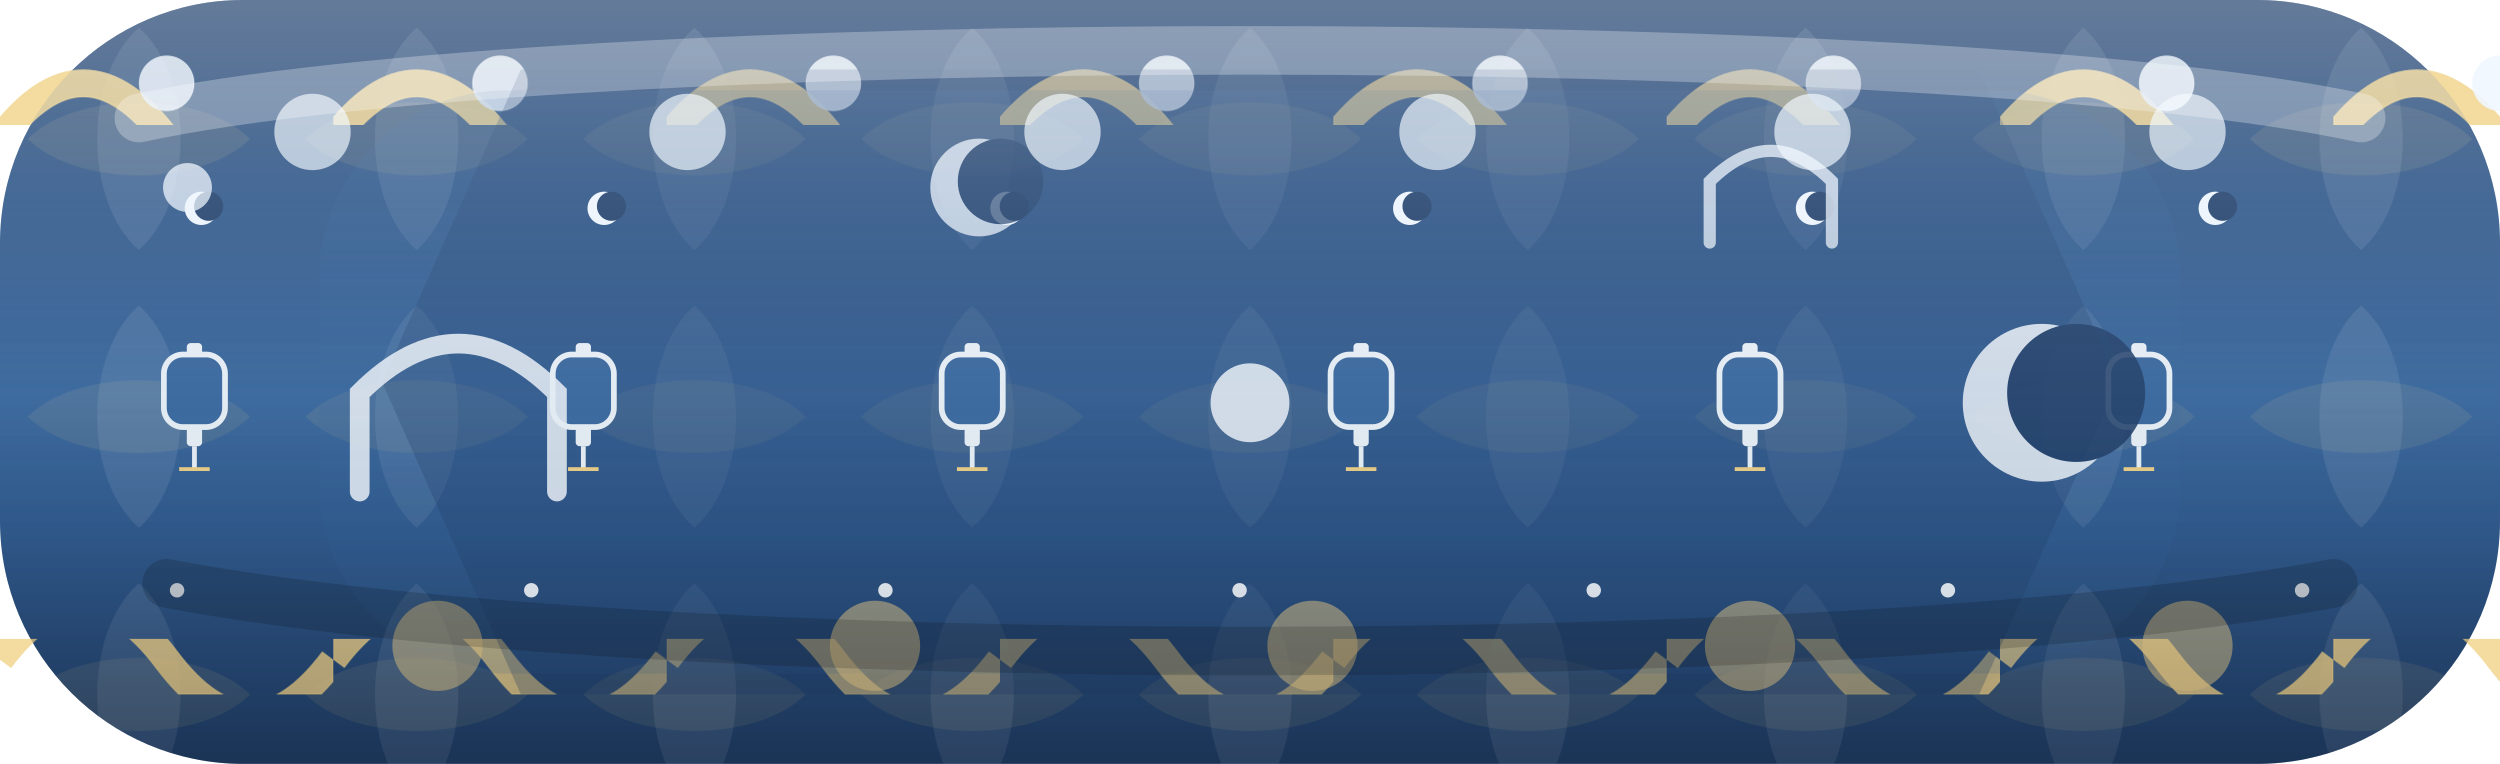
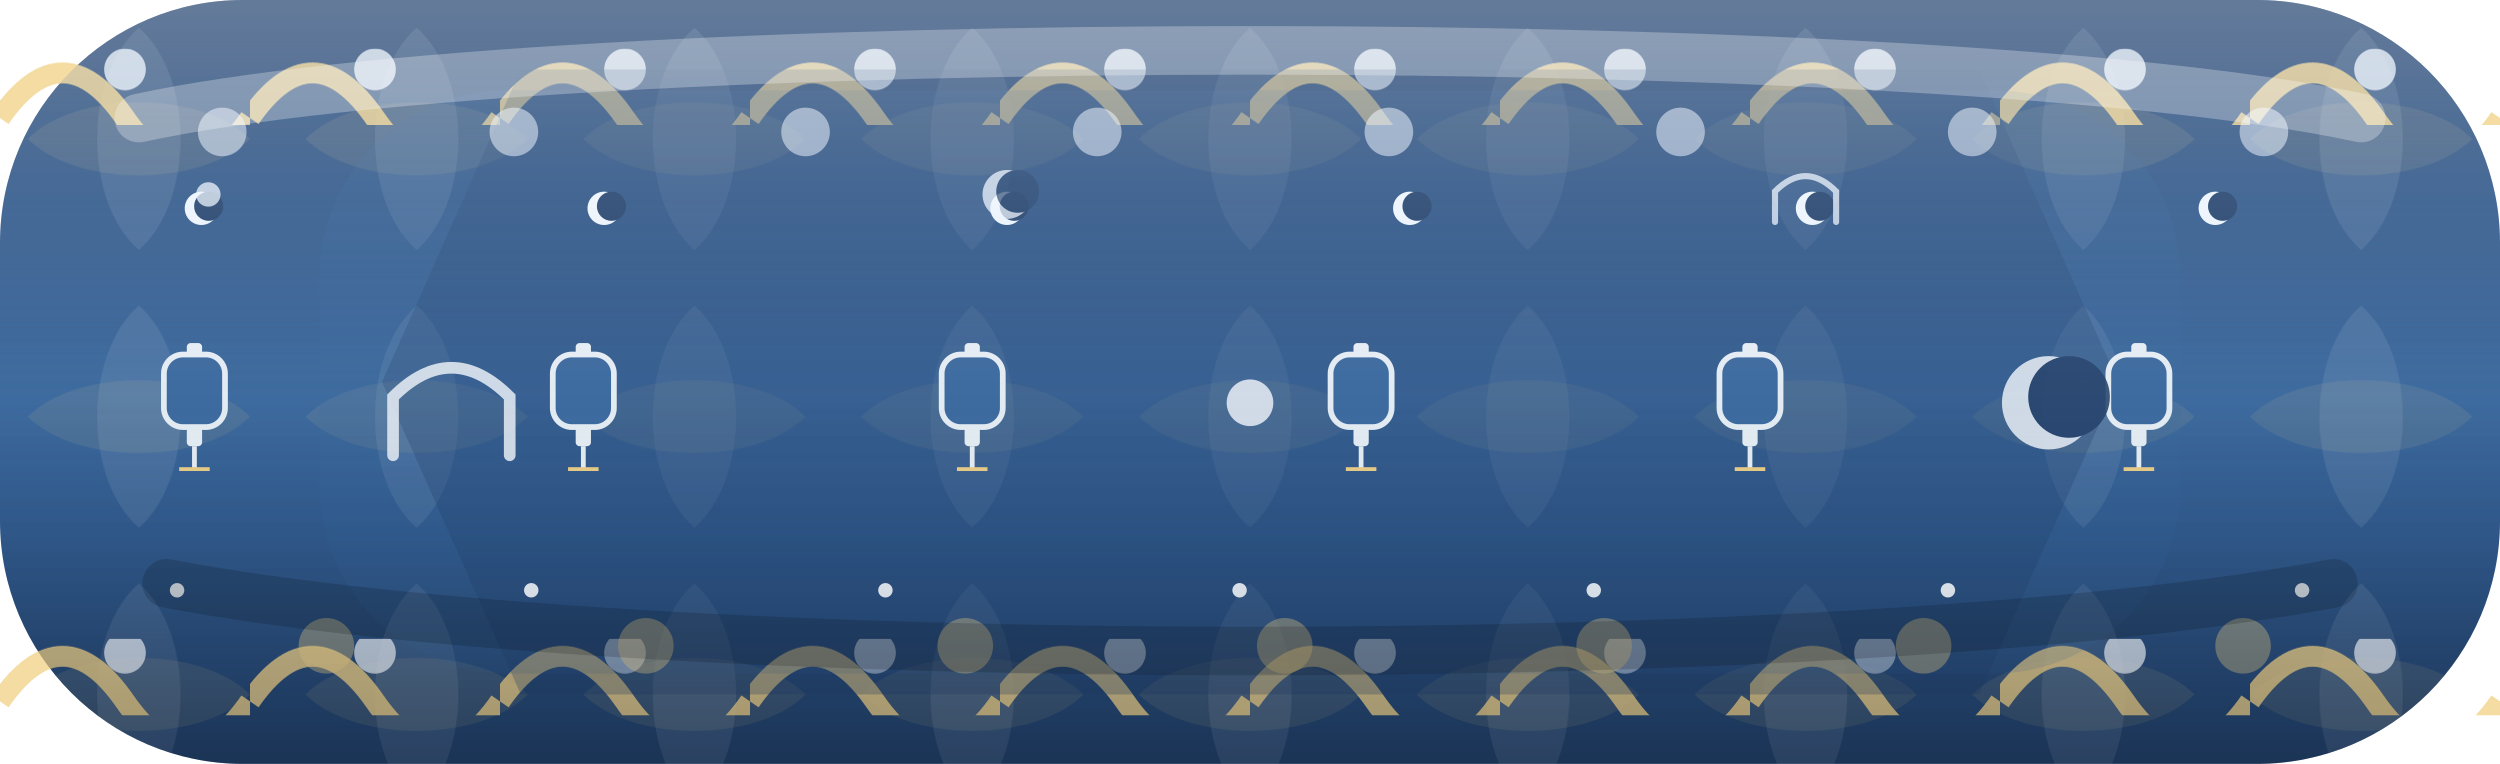
<svg xmlns="http://www.w3.org/2000/svg" width="720" height="220" viewBox="0 0 720 220">
  <defs>
    <linearGradient id="bg" x1="0" y1="0" x2="0" y2="1">
      <stop offset="0%" stop-color="#22426e" />
      <stop offset="52%" stop-color="#3b6ca5" />
      <stop offset="100%" stop-color="#22426e" />
    </linearGradient>
    <linearGradient id="satin" x1="0" y1="0" x2="0" y2="1">
      <stop offset="0%" stop-color="rgba(255,255,255,0.30)" />
      <stop offset="24%" stop-color="rgba(255,255,255,0.12)" />
      <stop offset="70%" stop-color="rgba(0,0,0,0.06)" />
      <stop offset="100%" stop-color="rgba(0,0,0,0.22)" />
    </linearGradient>
    <pattern id="brocade-eid3" width="80" height="80" patternUnits="userSpaceOnUse">
      <path d="M 40 8 C 56 22, 56 58, 40 72 C 24 58, 24 22, 40 8 Z" fill="#eef6ff" opacity="0.10" />
      <path d="M 8 40 C 22 26, 58 26, 72 40 C 58 54, 22 54, 8 40 Z" fill="#f1d48d" opacity="0.10" />
    </pattern>
-     <pattern id="trim-eid3" width="96" height="50" patternUnits="userSpaceOnUse">
-       <path d="M 0 40 Q 24 8 48 40 T 96 40" stroke="#f1d48d" stroke-width="8" fill="none" opacity="0.94" />
-       <circle cx="48" cy="24" r="8" fill="#eef6ff" opacity="0.9" />
+     <pattern id="trim-eid3" width="72" height="42" patternUnits="userSpaceOnUse">
+       <path d="M 0 34 Q 18 8 36 34 T 72 34" stroke="#f1d48d" stroke-width="6" fill="none" opacity="0.9" />
+       <circle cx="36" cy="20" r="6" fill="#eef6ff" opacity="0.84" />
    </pattern>
  </defs>
  <rect width="720" height="220" rx="70" fill="url(#bg)" />
  <rect x="0" y="0" width="720" height="220" rx="70" fill="url(#brocade-eid3)" />
  <rect x="0" y="14" width="720" height="22" fill="url(#trim-eid3)" opacity="0.90" />
  <rect x="0" y="184" width="720" height="22" fill="url(#trim-eid3)" opacity="0.90" />
  <rect x="92" y="26" width="536" height="168" rx="54" fill="#3b6ca5" opacity="0.16" />
  <path d="M 150 20 L 570 20 L 610 110 L 570 200 L 150 200 L 110 110 Z" fill="#22426e" opacity="0.28" />
  <g transform="translate(56 112)">
    <rect x="-2.2" y="-13.2" width="4.4" height="4.4" rx="1.1" fill="#eef6ff" />
    <rect x="-8.8" y="-9.9" width="17.6" height="20.9" rx="5.5" fill="#3b6ca5" stroke="#eef6ff" stroke-width="1.65" />
    <rect x="-2.2" y="11" width="4.4" height="5.5" rx="1.1" fill="#eef6ff" />
    <path d="M 0 16.5 L 0 23.1" stroke="#eef6ff" stroke-width="1.375" />
    <path d="M -4.4 23.1 L 4.4 23.1" stroke="#f1d48d" stroke-width="1.1" />
  </g>
  <g transform="translate(168 112)">
    <rect x="-2.2" y="-13.2" width="4.4" height="4.4" rx="1.1" fill="#eef6ff" />
    <rect x="-8.8" y="-9.9" width="17.6" height="20.9" rx="5.5" fill="#3b6ca5" stroke="#eef6ff" stroke-width="1.65" />
    <rect x="-2.2" y="11" width="4.4" height="5.5" rx="1.1" fill="#eef6ff" />
    <path d="M 0 16.5 L 0 23.1" stroke="#eef6ff" stroke-width="1.375" />
    <path d="M -4.4 23.1 L 4.4 23.1" stroke="#f1d48d" stroke-width="1.1" />
  </g>
  <g transform="translate(280 112)">
    <rect x="-2.2" y="-13.2" width="4.4" height="4.4" rx="1.1" fill="#eef6ff" />
    <rect x="-8.8" y="-9.9" width="17.6" height="20.9" rx="5.5" fill="#3b6ca5" stroke="#eef6ff" stroke-width="1.65" />
    <rect x="-2.2" y="11" width="4.4" height="5.5" rx="1.1" fill="#eef6ff" />
    <path d="M 0 16.5 L 0 23.1" stroke="#eef6ff" stroke-width="1.375" />
    <path d="M -4.4 23.1 L 4.4 23.1" stroke="#f1d48d" stroke-width="1.1" />
  </g>
  <g transform="translate(392 112)">
    <rect x="-2.2" y="-13.2" width="4.4" height="4.4" rx="1.1" fill="#eef6ff" />
    <rect x="-8.8" y="-9.9" width="17.6" height="20.9" rx="5.5" fill="#3b6ca5" stroke="#eef6ff" stroke-width="1.65" />
    <rect x="-2.2" y="11" width="4.4" height="5.5" rx="1.1" fill="#eef6ff" />
    <path d="M 0 16.5 L 0 23.1" stroke="#eef6ff" stroke-width="1.375" />
    <path d="M -4.4 23.1 L 4.4 23.1" stroke="#f1d48d" stroke-width="1.1" />
  </g>
  <g transform="translate(504 112)">
    <rect x="-2.2" y="-13.2" width="4.4" height="4.4" rx="1.1" fill="#eef6ff" />
    <rect x="-8.8" y="-9.9" width="17.6" height="20.9" rx="5.5" fill="#3b6ca5" stroke="#eef6ff" stroke-width="1.65" />
    <rect x="-2.2" y="11" width="4.4" height="5.5" rx="1.1" fill="#eef6ff" />
    <path d="M 0 16.5 L 0 23.1" stroke="#eef6ff" stroke-width="1.375" />
    <path d="M -4.4 23.1 L 4.4 23.1" stroke="#f1d48d" stroke-width="1.1" />
  </g>
  <g transform="translate(616 112)">
    <rect x="-2.2" y="-13.2" width="4.4" height="4.4" rx="1.1" fill="#eef6ff" />
    <rect x="-8.8" y="-9.9" width="17.6" height="20.9" rx="5.5" fill="#3b6ca5" stroke="#eef6ff" stroke-width="1.65" />
    <rect x="-2.2" y="11" width="4.4" height="5.5" rx="1.1" fill="#eef6ff" />
    <path d="M 0 16.5 L 0 23.1" stroke="#eef6ff" stroke-width="1.375" />
    <path d="M -4.4 23.1 L 4.4 23.1" stroke="#f1d48d" stroke-width="1.1" />
  </g>
  <g transform="translate(58 60)">
    <circle r="4.8" fill="#eef6ff" />
    <circle cx="2.1" cy="-0.6" r="4.2" fill="#22426e" />
  </g>
  <g transform="translate(174 60)">
    <circle r="4.8" fill="#eef6ff" />
    <circle cx="2.1" cy="-0.6" r="4.2" fill="#22426e" />
  </g>
  <g transform="translate(290 60)">
    <circle r="4.8" fill="#eef6ff" />
    <circle cx="2.1" cy="-0.6" r="4.2" fill="#22426e" />
  </g>
  <g transform="translate(406 60)">
    <circle r="4.8" fill="#eef6ff" />
    <circle cx="2.1" cy="-0.6" r="4.2" fill="#22426e" />
  </g>
  <g transform="translate(522 60)">
    <circle r="4.8" fill="#eef6ff" />
    <circle cx="2.1" cy="-0.6" r="4.2" fill="#22426e" />
  </g>
  <g transform="translate(638 60)">
    <circle r="4.8" fill="#eef6ff" />
    <circle cx="2.1" cy="-0.6" r="4.2" fill="#22426e" />
  </g>
  <circle cx="51" cy="170" r="2.08" fill="#eef6ff" />
  <circle cx="153" cy="170" r="2.08" fill="#eef6ff" />
  <circle cx="255" cy="170" r="2.08" fill="#eef6ff" />
  <circle cx="357" cy="170" r="2.08" fill="#eef6ff" />
  <circle cx="459" cy="170" r="2.08" fill="#eef6ff" />
  <circle cx="561" cy="170" r="2.08" fill="#eef6ff" />
  <circle cx="663" cy="170" r="2.08" fill="#eef6ff" />
  <g opacity="0.74">
-     <circle cx="54" cy="54" r="7.04" fill="#eef6ff" />
-     <g transform="translate(282 54)">
-       <circle r="14.08" fill="#eef6ff" />
-       <circle cx="6.16" cy="-1.76" r="12.32" fill="#22426e" />
+     <circle cx="60" cy="56" r="3.52" fill="#eef6ff" />
+     <g transform="translate(290 56)">
+       <circle r="7.04" fill="#eef6ff" />
+       <circle cx="3.08" cy="-0.88" r="6.16" fill="#22426e" />
    </g>
-     <g transform="translate(510 54)">
-       <path d="M -17.6 15.84 L -17.6 -1.76 Q 0 -19.36 17.6 -1.76 L 17.6 15.84" stroke="#eef6ff" stroke-width="3.52" fill="none" stroke-linecap="round" />
+     <g transform="translate(520 56)">
+       <path d="M -8.8 7.92 L -8.8 -0.88 Q 0 -9.68 8.8 -0.88 L 8.8 7.92" stroke="#eef6ff" stroke-width="1.76" fill="none" stroke-linecap="round" />
    </g>
  </g>
  <g opacity="0.88">
-     <g transform="translate(132 116)">
-       <path d="M -28.4 25.56 L -28.4 -2.84 Q 0 -31.24 28.4 -2.84 L 28.4 25.56" stroke="#eef6ff" stroke-width="5.68" fill="none" stroke-linecap="round" />
+     <g transform="translate(130 116)">
+       <path d="M -16.8 15.12 L -16.8 -1.68 Q 0 -18.48 16.8 -1.68 L 16.8 15.12" stroke="#eef6ff" stroke-width="3.36" fill="none" stroke-linecap="round" />
    </g>
-     <circle cx="360" cy="116" r="11.36" fill="#eef6ff" />
-     <g transform="translate(588 116)">
-       <circle r="22.72" fill="#eef6ff" />
-       <circle cx="9.94" cy="-2.84" r="19.88" fill="#22426e" />
+     <circle cx="360" cy="116" r="6.72" fill="#eef6ff" />
+     <g transform="translate(590 116)">
+       <circle r="13.44" fill="#eef6ff" />
+       <circle cx="5.88" cy="-1.68" r="11.76" fill="#22426e" />
    </g>
  </g>
-   <g opacity="0.82">
-     <circle cx="90" cy="38" r="11" fill="#eef6ff" opacity="0.82" />
-     <circle cx="198" cy="38" r="11" fill="#eef6ff" opacity="0.82" />
-     <circle cx="306" cy="38" r="11" fill="#eef6ff" opacity="0.82" />
-     <circle cx="414" cy="38" r="11" fill="#eef6ff" opacity="0.82" />
-     <circle cx="522" cy="38" r="11" fill="#eef6ff" opacity="0.82" />
-     <circle cx="630" cy="38" r="11" fill="#eef6ff" opacity="0.82" />
+   <g opacity="0.74">
+     <circle cx="64" cy="38" r="7" fill="#eef6ff" opacity="0.7" />
+     <circle cx="148" cy="38" r="7" fill="#eef6ff" opacity="0.7" />
+     <circle cx="232" cy="38" r="7" fill="#eef6ff" opacity="0.7" />
+     <circle cx="316" cy="38" r="7" fill="#eef6ff" opacity="0.7" />
+     <circle cx="400" cy="38" r="7" fill="#eef6ff" opacity="0.7" />
+     <circle cx="484" cy="38" r="7" fill="#eef6ff" opacity="0.7" />
+     <circle cx="568" cy="38" r="7" fill="#eef6ff" opacity="0.7" />
+     <circle cx="652" cy="38" r="7" fill="#eef6ff" opacity="0.7" />
  </g>
-   <g opacity="0.72">
-     <circle cx="126" cy="186" r="13" fill="#f1d48d" opacity="0.72" />
-     <circle cx="252" cy="186" r="13" fill="#f1d48d" opacity="0.72" />
-     <circle cx="378" cy="186" r="13" fill="#f1d48d" opacity="0.72" />
-     <circle cx="504" cy="186" r="13" fill="#f1d48d" opacity="0.72" />
-     <circle cx="630" cy="186" r="13" fill="#f1d48d" opacity="0.72" />
+   <g opacity="0.64">
+     <circle cx="94" cy="186" r="8" fill="#f1d48d" opacity="0.62" />
+     <circle cx="186" cy="186" r="8" fill="#f1d48d" opacity="0.62" />
+     <circle cx="278" cy="186" r="8" fill="#f1d48d" opacity="0.62" />
+     <circle cx="370" cy="186" r="8" fill="#f1d48d" opacity="0.62" />
+     <circle cx="462" cy="186" r="8" fill="#f1d48d" opacity="0.62" />
+     <circle cx="554" cy="186" r="8" fill="#f1d48d" opacity="0.62" />
+     <circle cx="646" cy="186" r="8" fill="#f1d48d" opacity="0.62" />
  </g>
  <rect x="0" y="0" width="720" height="220" rx="70" fill="url(#satin)" />
  <path d="M 40 34 C 160 8, 560 8, 680 34" stroke="rgba(255,255,255,0.28)" stroke-width="14" stroke-linecap="round" fill="none" />
  <path d="M 48 168 C 184 194, 536 194, 672 168" stroke="rgba(0,0,0,0.16)" stroke-width="14" stroke-linecap="round" fill="none" />
</svg>
